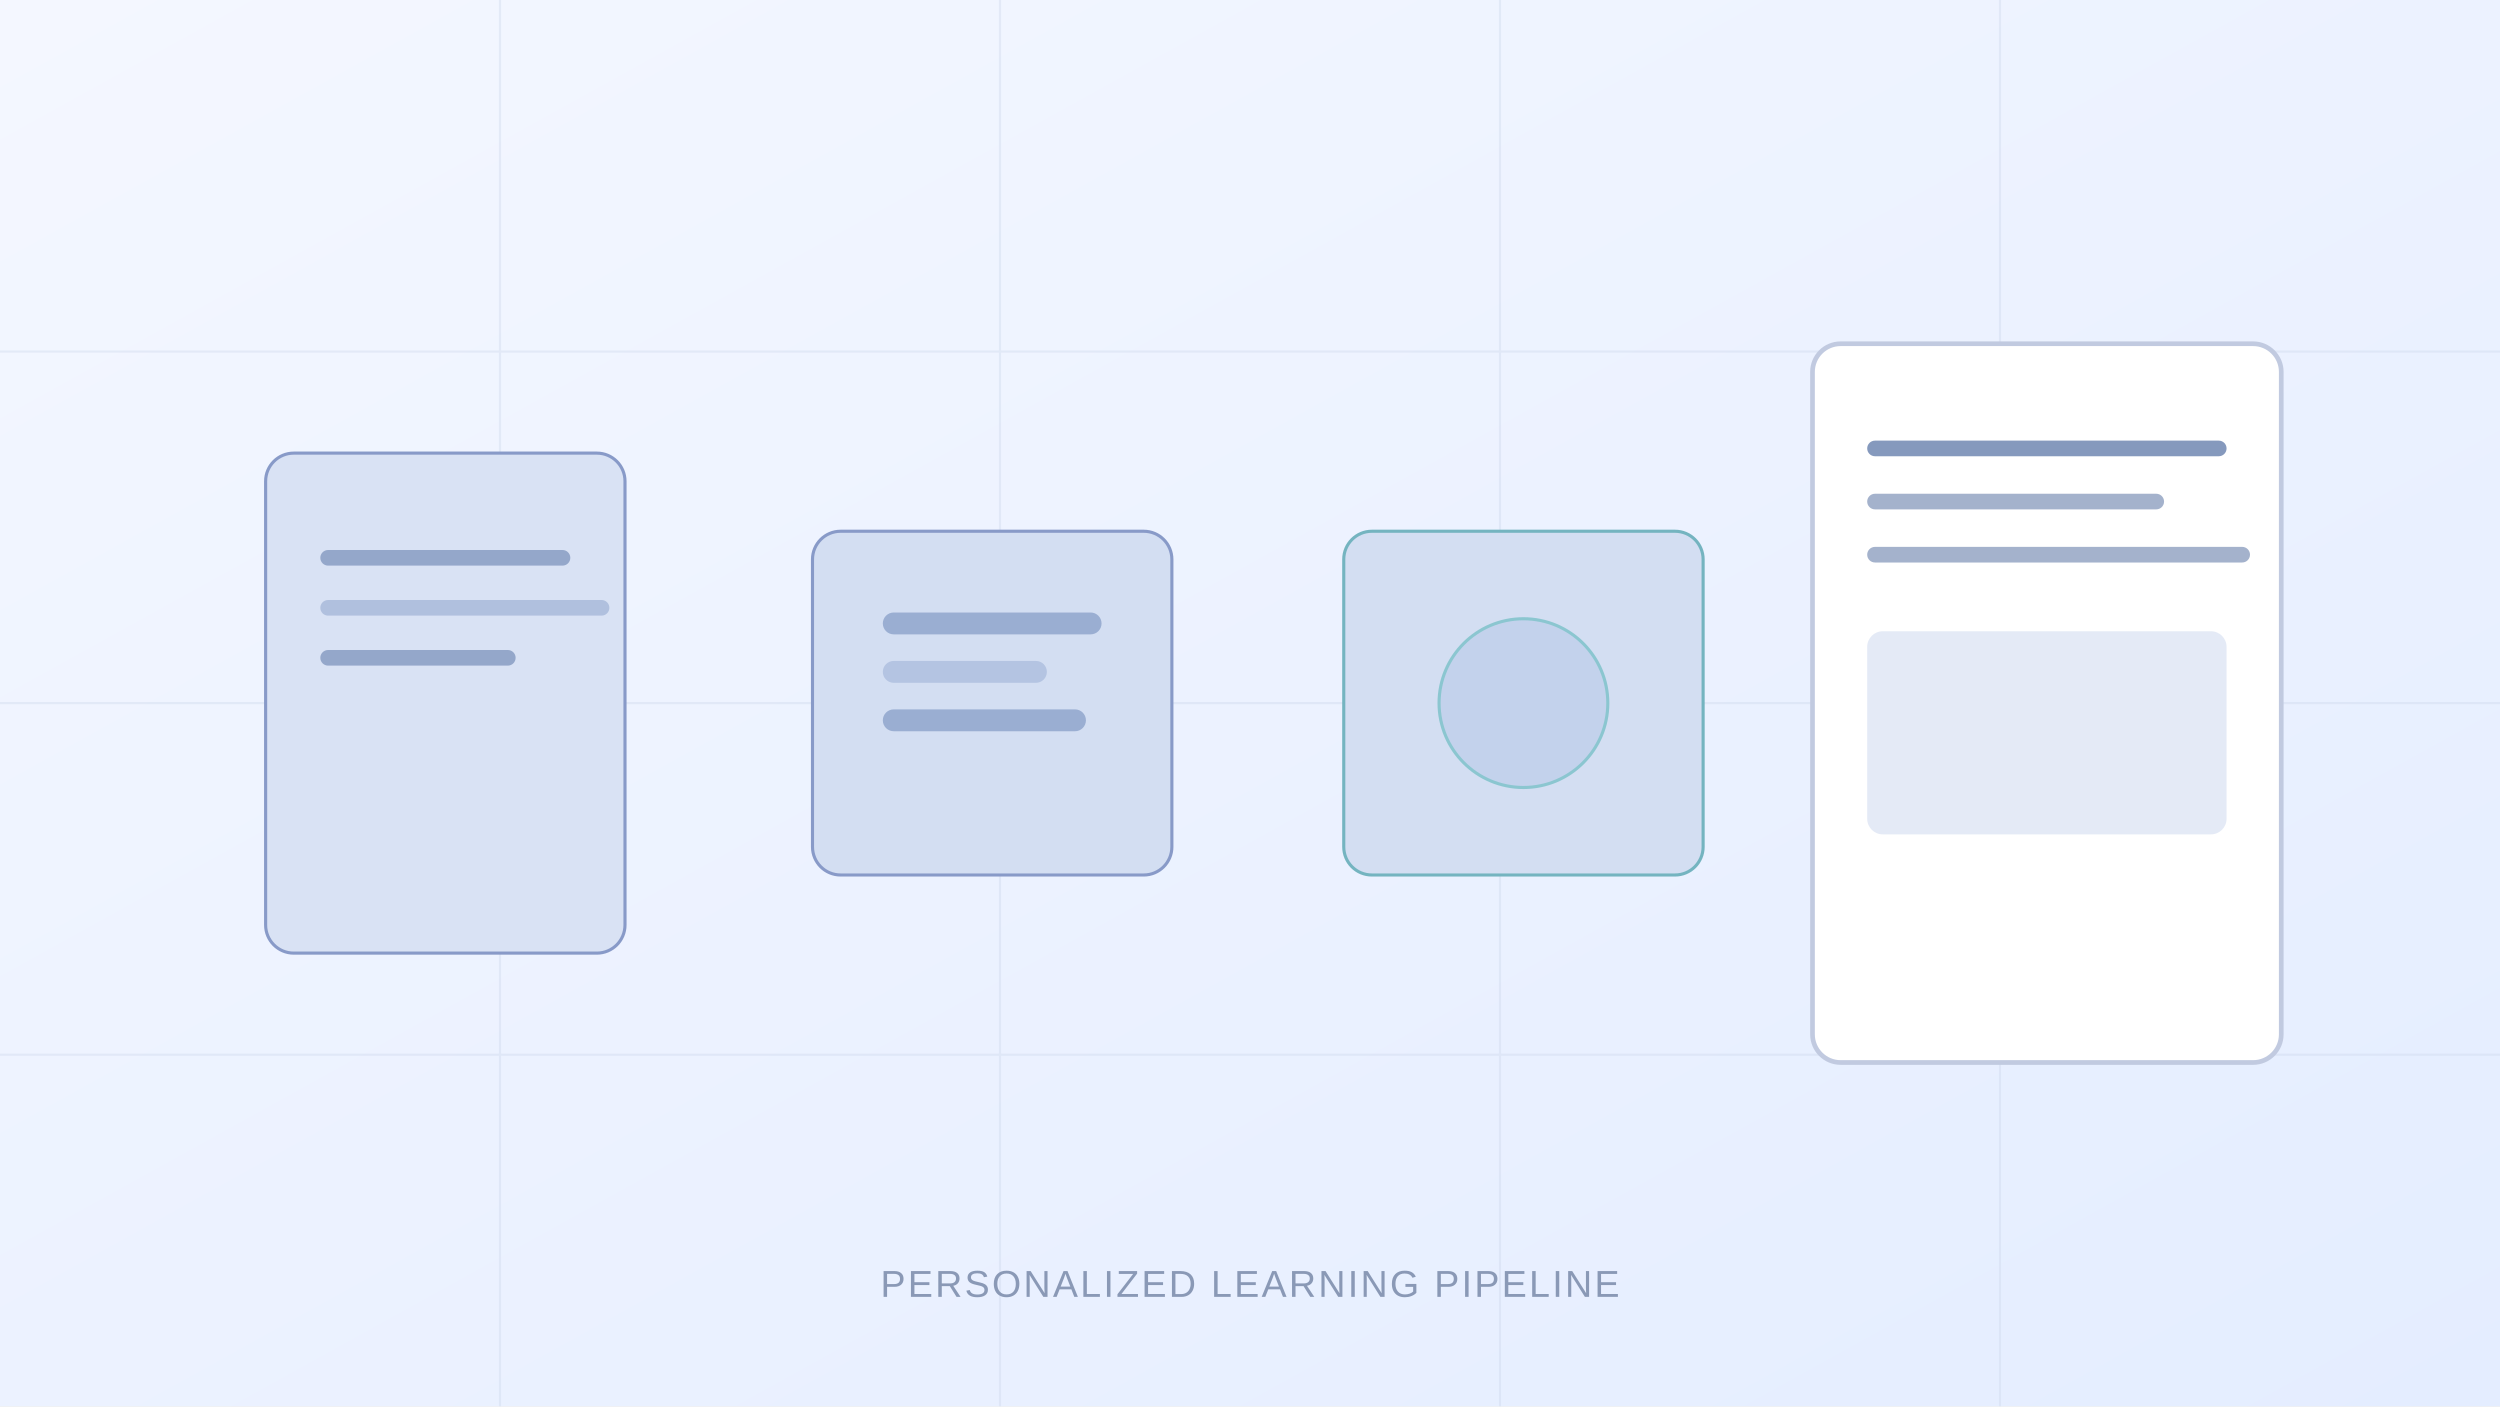
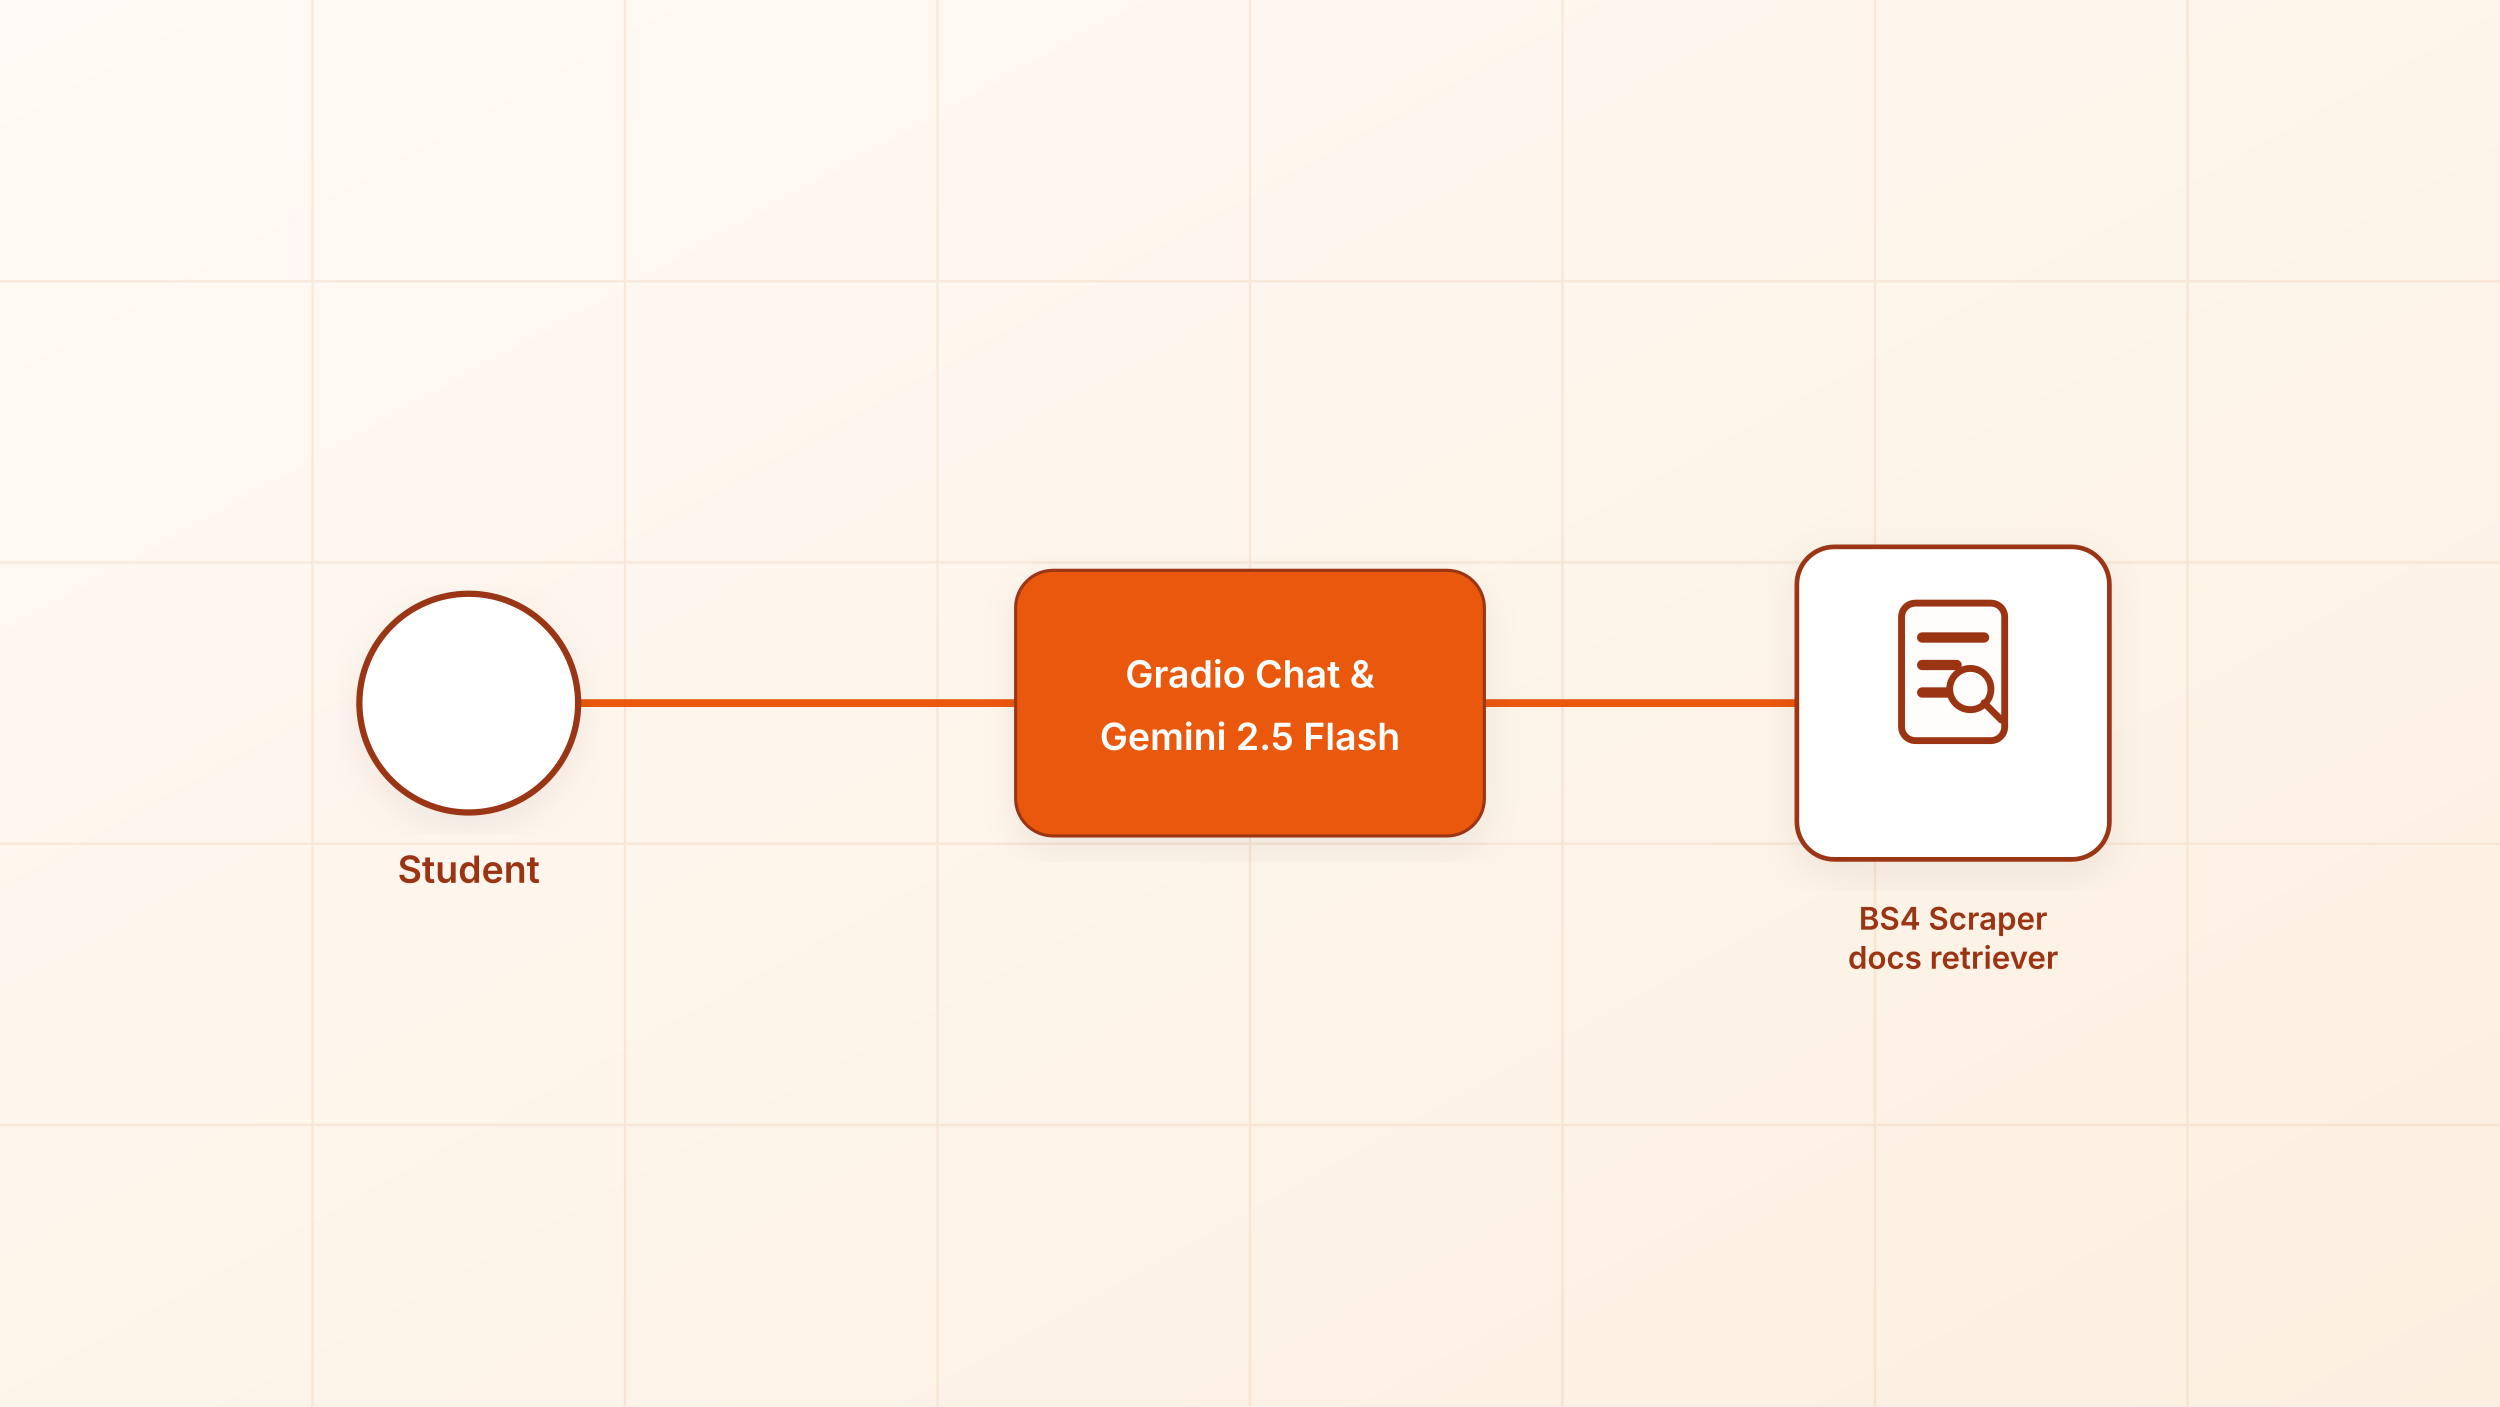
<svg xmlns="http://www.w3.org/2000/svg" width="1600" height="900" viewBox="0 0 1600 900">
  <defs>
    <linearGradient id="bg" x1="0" y1="0" x2="1" y2="1">
-       <stop offset="0%" stop-color="#f4f7ff" />
-       <stop offset="100%" stop-color="#e4edff" />
+       <stop offset="0%" stop-color="#fffaf5" />
+       <stop offset="100%" stop-color="#fcefe0" />
    </linearGradient>
-     <linearGradient id="line" x1="0" y1="0" x2="1" y2="0">
-       <stop offset="0%" stop-color="#7185bf" />
-       <stop offset="100%" stop-color="#6ab8c2" />
-     </linearGradient>
+     <filter id="shadow" x="-10%" y="-10%" width="120%" height="120%">
+       <feDropShadow dx="0" dy="8" stdDeviation="12" flood-color="#3a1e0f" flood-opacity="0.06" />
+     </filter>
  </defs>
  <rect width="1600" height="900" fill="url(#bg)" />
-   <g opacity="0.34" stroke="#c7d2e7" stroke-width="1.4">
-     <path d="M0 225 H1600" />
-     <path d="M0 450 H1600" />
-     <path d="M0 675 H1600" />
-     <path d="M320 0 V900" />
-     <path d="M640 0 V900" />
-     <path d="M960 0 V900" />
-     <path d="M1280 0 V900" />
+   <g opacity="0.2" stroke="#e0a980" stroke-width="1.5">
+     <path d="M0 180 H1600" />
+     <path d="M0 360 H1600" />
+     <path d="M0 540 H1600" />
+     <path d="M0 720 H1600" />
+     <path d="M200 0 V900" />
+     <path d="M400 0 V900" />
+     <path d="M600 0 V900" />
+     <path d="M800 0 V900" />
+     <path d="M1000 0 V900" />
+     <path d="M1200 0 V900" />
+     <path d="M1400 0 V900" />
  </g>
-   <rect x="170" y="290" width="230" height="320" rx="18" fill="#d9e2f4" stroke="#889ac8" stroke-width="2" />
-   <rect x="205" y="352" width="160" height="10" rx="5" fill="#94a7ca" />
-   <rect x="205" y="384" width="185" height="10" rx="5" fill="#b0c0de" />
-   <rect x="205" y="416" width="125" height="10" rx="5" fill="#94a7ca" />
-   <rect x="520" y="340" width="230" height="220" rx="18" fill="#d3def2" stroke="#889ac8" stroke-width="2" />
-   <rect x="565" y="392" width="140" height="14" rx="7" fill="#9aaed2" />
-   <rect x="565" y="423" width="105" height="14" rx="7" fill="#b4c4e2" />
-   <rect x="565" y="454" width="130" height="14" rx="7" fill="#9aaed2" />
-   <rect x="860" y="340" width="230" height="220" rx="18" fill="#d3def2" stroke="#74b4c0" stroke-width="2" />
-   <circle cx="975" cy="450" r="54" fill="#c3d2ec" stroke="#8bc6d0" stroke-width="2" />
-   <rect x="1160" y="220" width="300" height="460" rx="18" fill="#ffffff" stroke="#c1cae0" stroke-width="3" />
-   <rect x="1195" y="282" width="230" height="10" rx="5" fill="#8599bd" />
-   <rect x="1195" y="316" width="190" height="10" rx="5" fill="#a4b2cc" />
-   <rect x="1195" y="350" width="245" height="10" rx="5" fill="#a4b2cc" />
-   <rect x="1195" y="404" width="230" height="130" rx="10" fill="#e4eaf6" />
-   <path d="M400 450 H520" stroke="url(#line)" stroke-width="5" stroke-linecap="round" />
-   <path d="M750 450 H860" stroke="url(#line)" stroke-width="5" stroke-linecap="round" />
-   <path d="M1090 450 H1160" stroke="url(#line)" stroke-width="5" stroke-linecap="round" />
-   <text x="800" y="830" fill="#8a99b6" text-anchor="middle" font-family="Segoe UI, Arial" font-size="24" letter-spacing="1.5">PERSONALIZED LEARNING PIPELINE</text>
+   <path d="M 370 450 L 650 450" fill="none" stroke="#ea580c" stroke-width="5" stroke-linecap="round" />
+   <path d="M 950 450 L 1150 450" fill="none" stroke="#ea580c" stroke-width="5" stroke-linecap="round" />
+   <g>
+     <circle cx="300" cy="450" r="70" fill="#ffffff" stroke="#9a3412" stroke-width="4" filter="url(#shadow)" />
+     <text x="300" y="565" fill="#9a3412" font-family="system-ui, -apple-system, sans-serif" font-size="24" font-weight="600" text-anchor="middle">Student</text>
+   </g>
+   <g>
+     <rect x="650" y="365" width="300" height="170" rx="24" fill="#ea580c" stroke="#9a3412" stroke-width="2" filter="url(#shadow)" />
+     <text x="800" y="440" fill="#ffffff" font-family="system-ui, -apple-system, sans-serif" font-size="24" font-weight="600" text-anchor="middle">Gradio Chat &amp;</text>
+     <text x="800" y="480" fill="#ffffff" font-family="system-ui, -apple-system, sans-serif" font-size="24" font-weight="600" text-anchor="middle">Gemini 2.5 Flash</text>
+   </g>
+   <g>
+     <rect x="1150" y="350" width="200" height="200" rx="24" fill="#ffffff" stroke="#9a3412" stroke-width="3" filter="url(#shadow)" />
+     <g stroke="#9a3412" stroke-width="3" fill="none" stroke-linecap="round" transform="translate(1250, 430) scale(2.2)">
+       <rect x="-15" y="-20" width="30" height="40" rx="4" fill="#fefdfb" stroke="#9a3412" stroke-width="2" />
+       <line x1="-9" y1="-10" x2="9" y2="-10" />
+       <line x1="-9" y1="-2" x2="1" y2="-2" />
+       <line x1="-9" y1="6" x2="9" y2="6" />
+       <circle cx="5" cy="5" r="6" stroke="#9a3412" stroke-width="2" fill="#fefdfb" />
+       <line x1="9" y1="9" x2="14" y2="14" stroke="#9a3412" stroke-width="2" />
+     </g>
+     <text x="1250" y="595" fill="#9a3412" font-family="system-ui, -apple-system, sans-serif" font-size="20" font-weight="600" text-anchor="middle">BS4 Scraper</text>
+     <text x="1250" y="620" fill="#9a3412" font-family="system-ui, -apple-system, sans-serif" font-size="20" font-weight="600" text-anchor="middle">docs retriever</text>
+   </g>
</svg>
